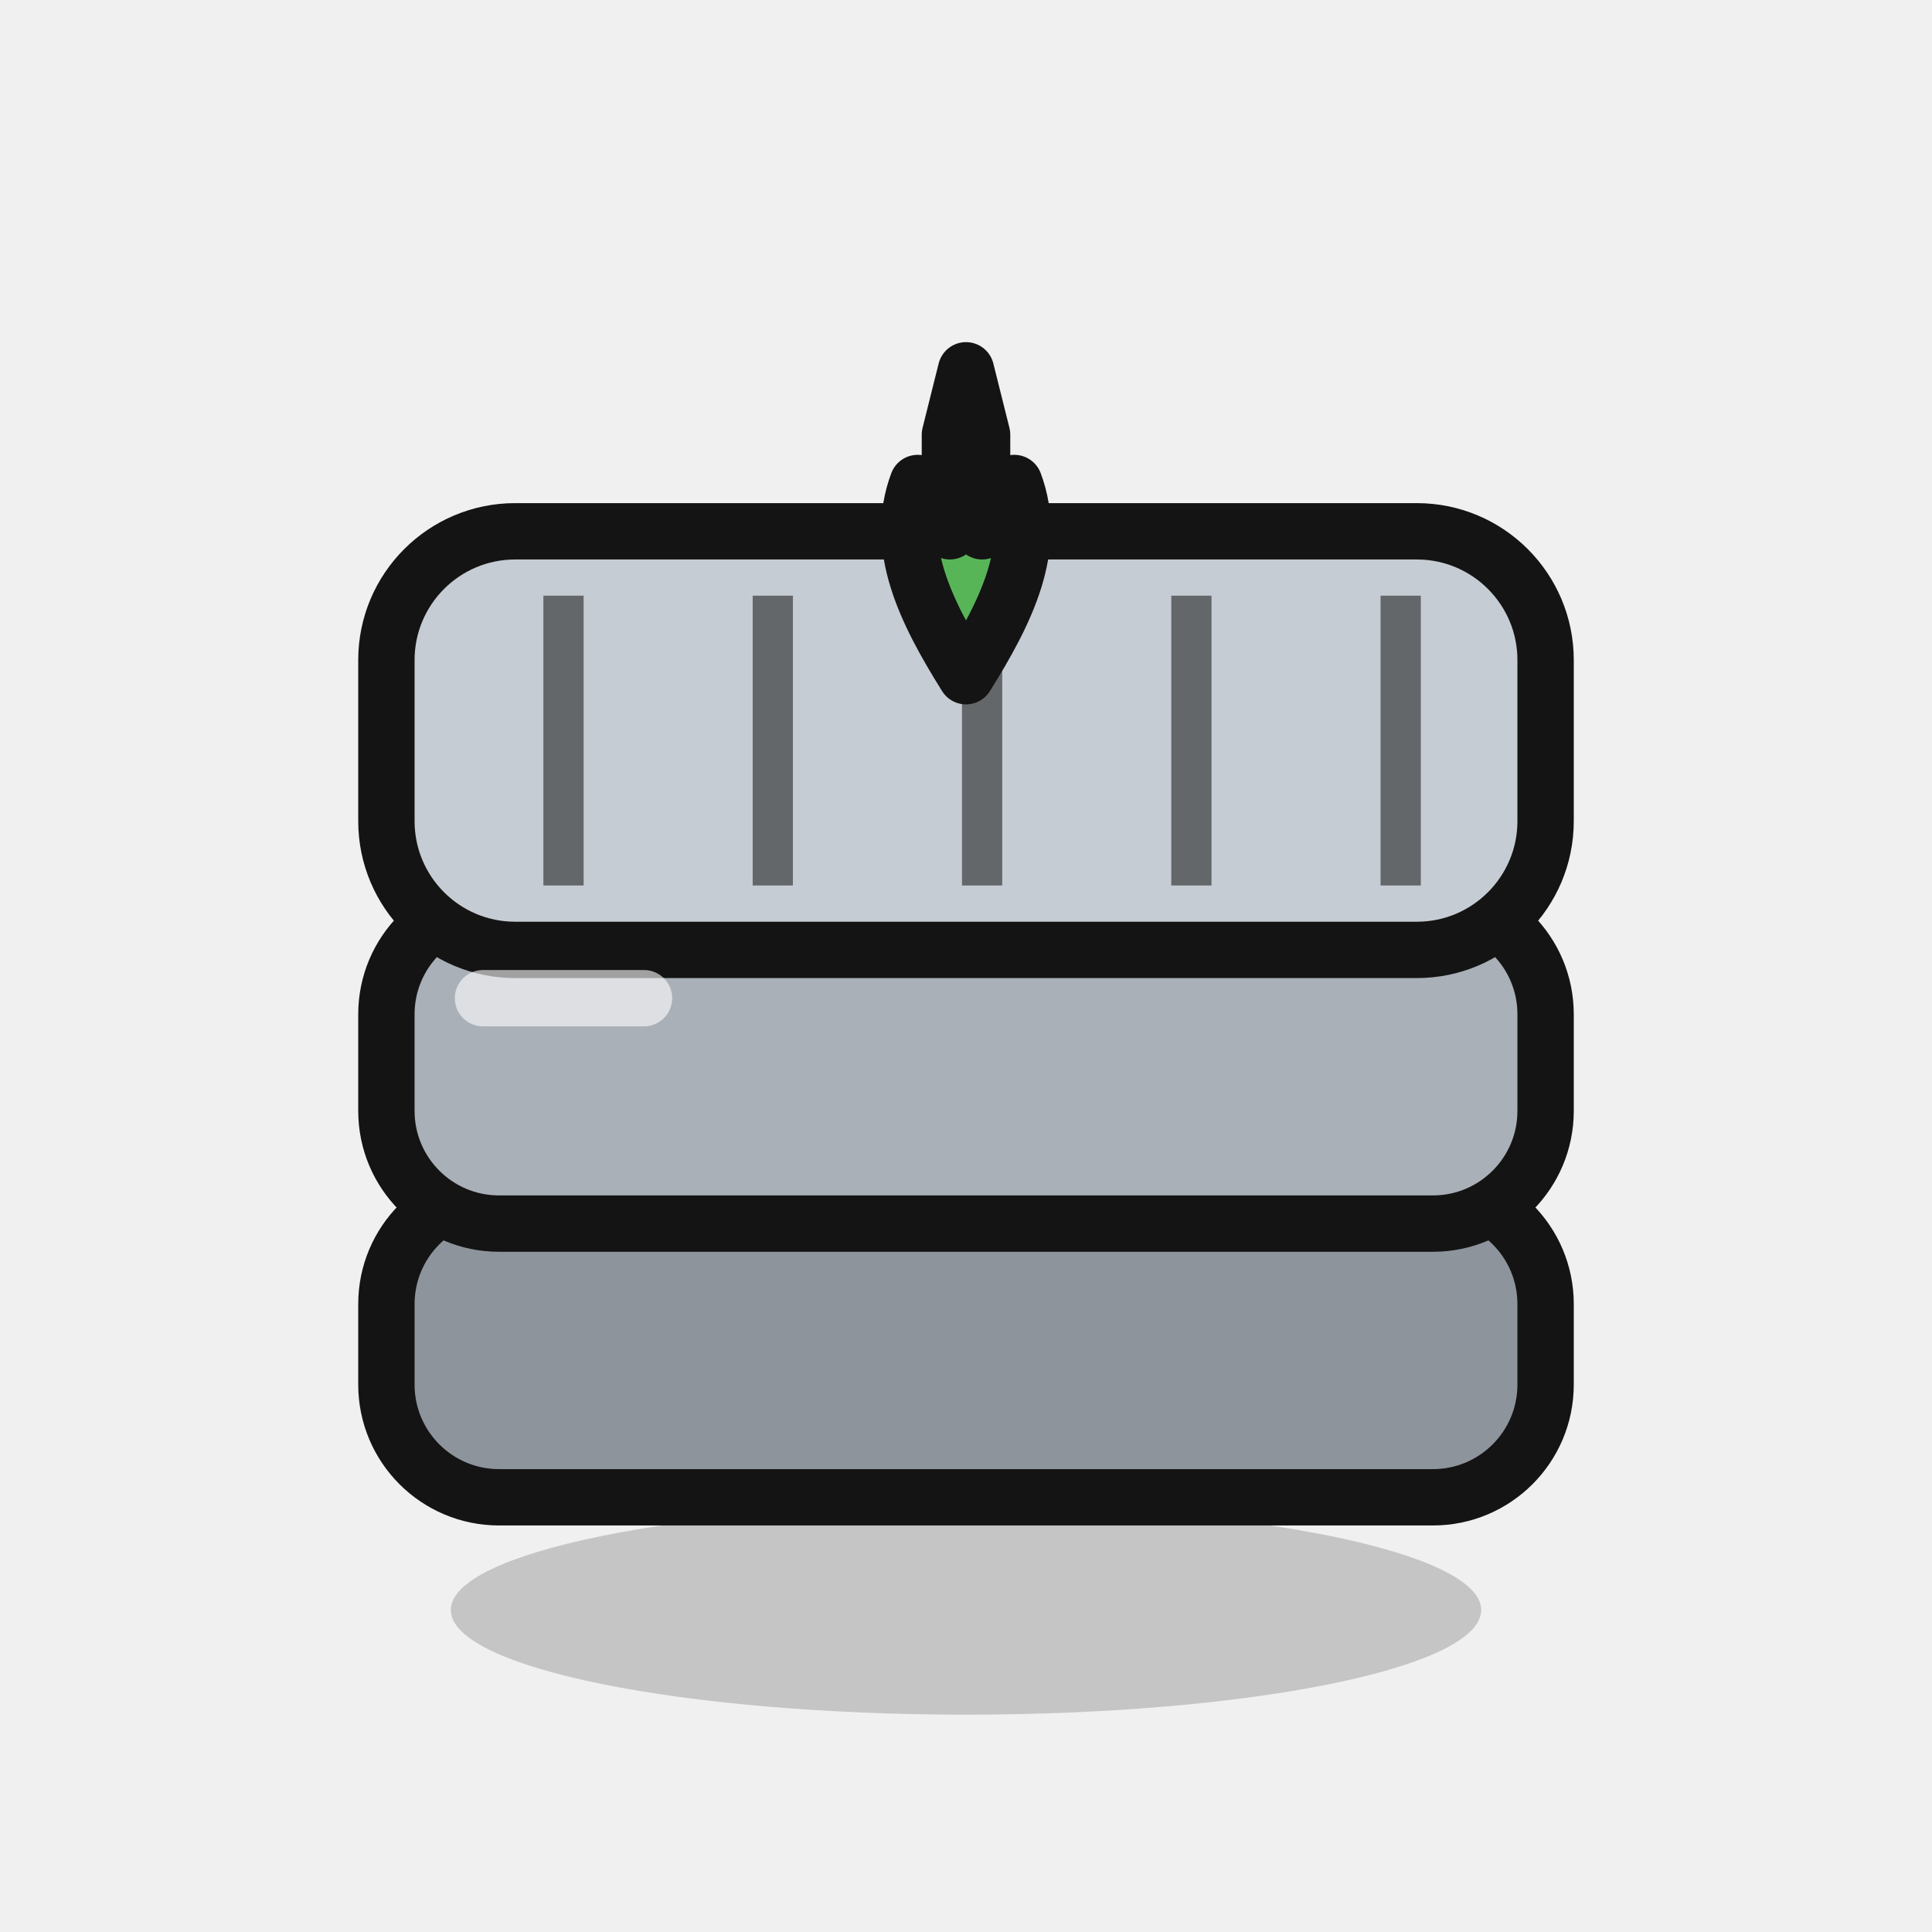
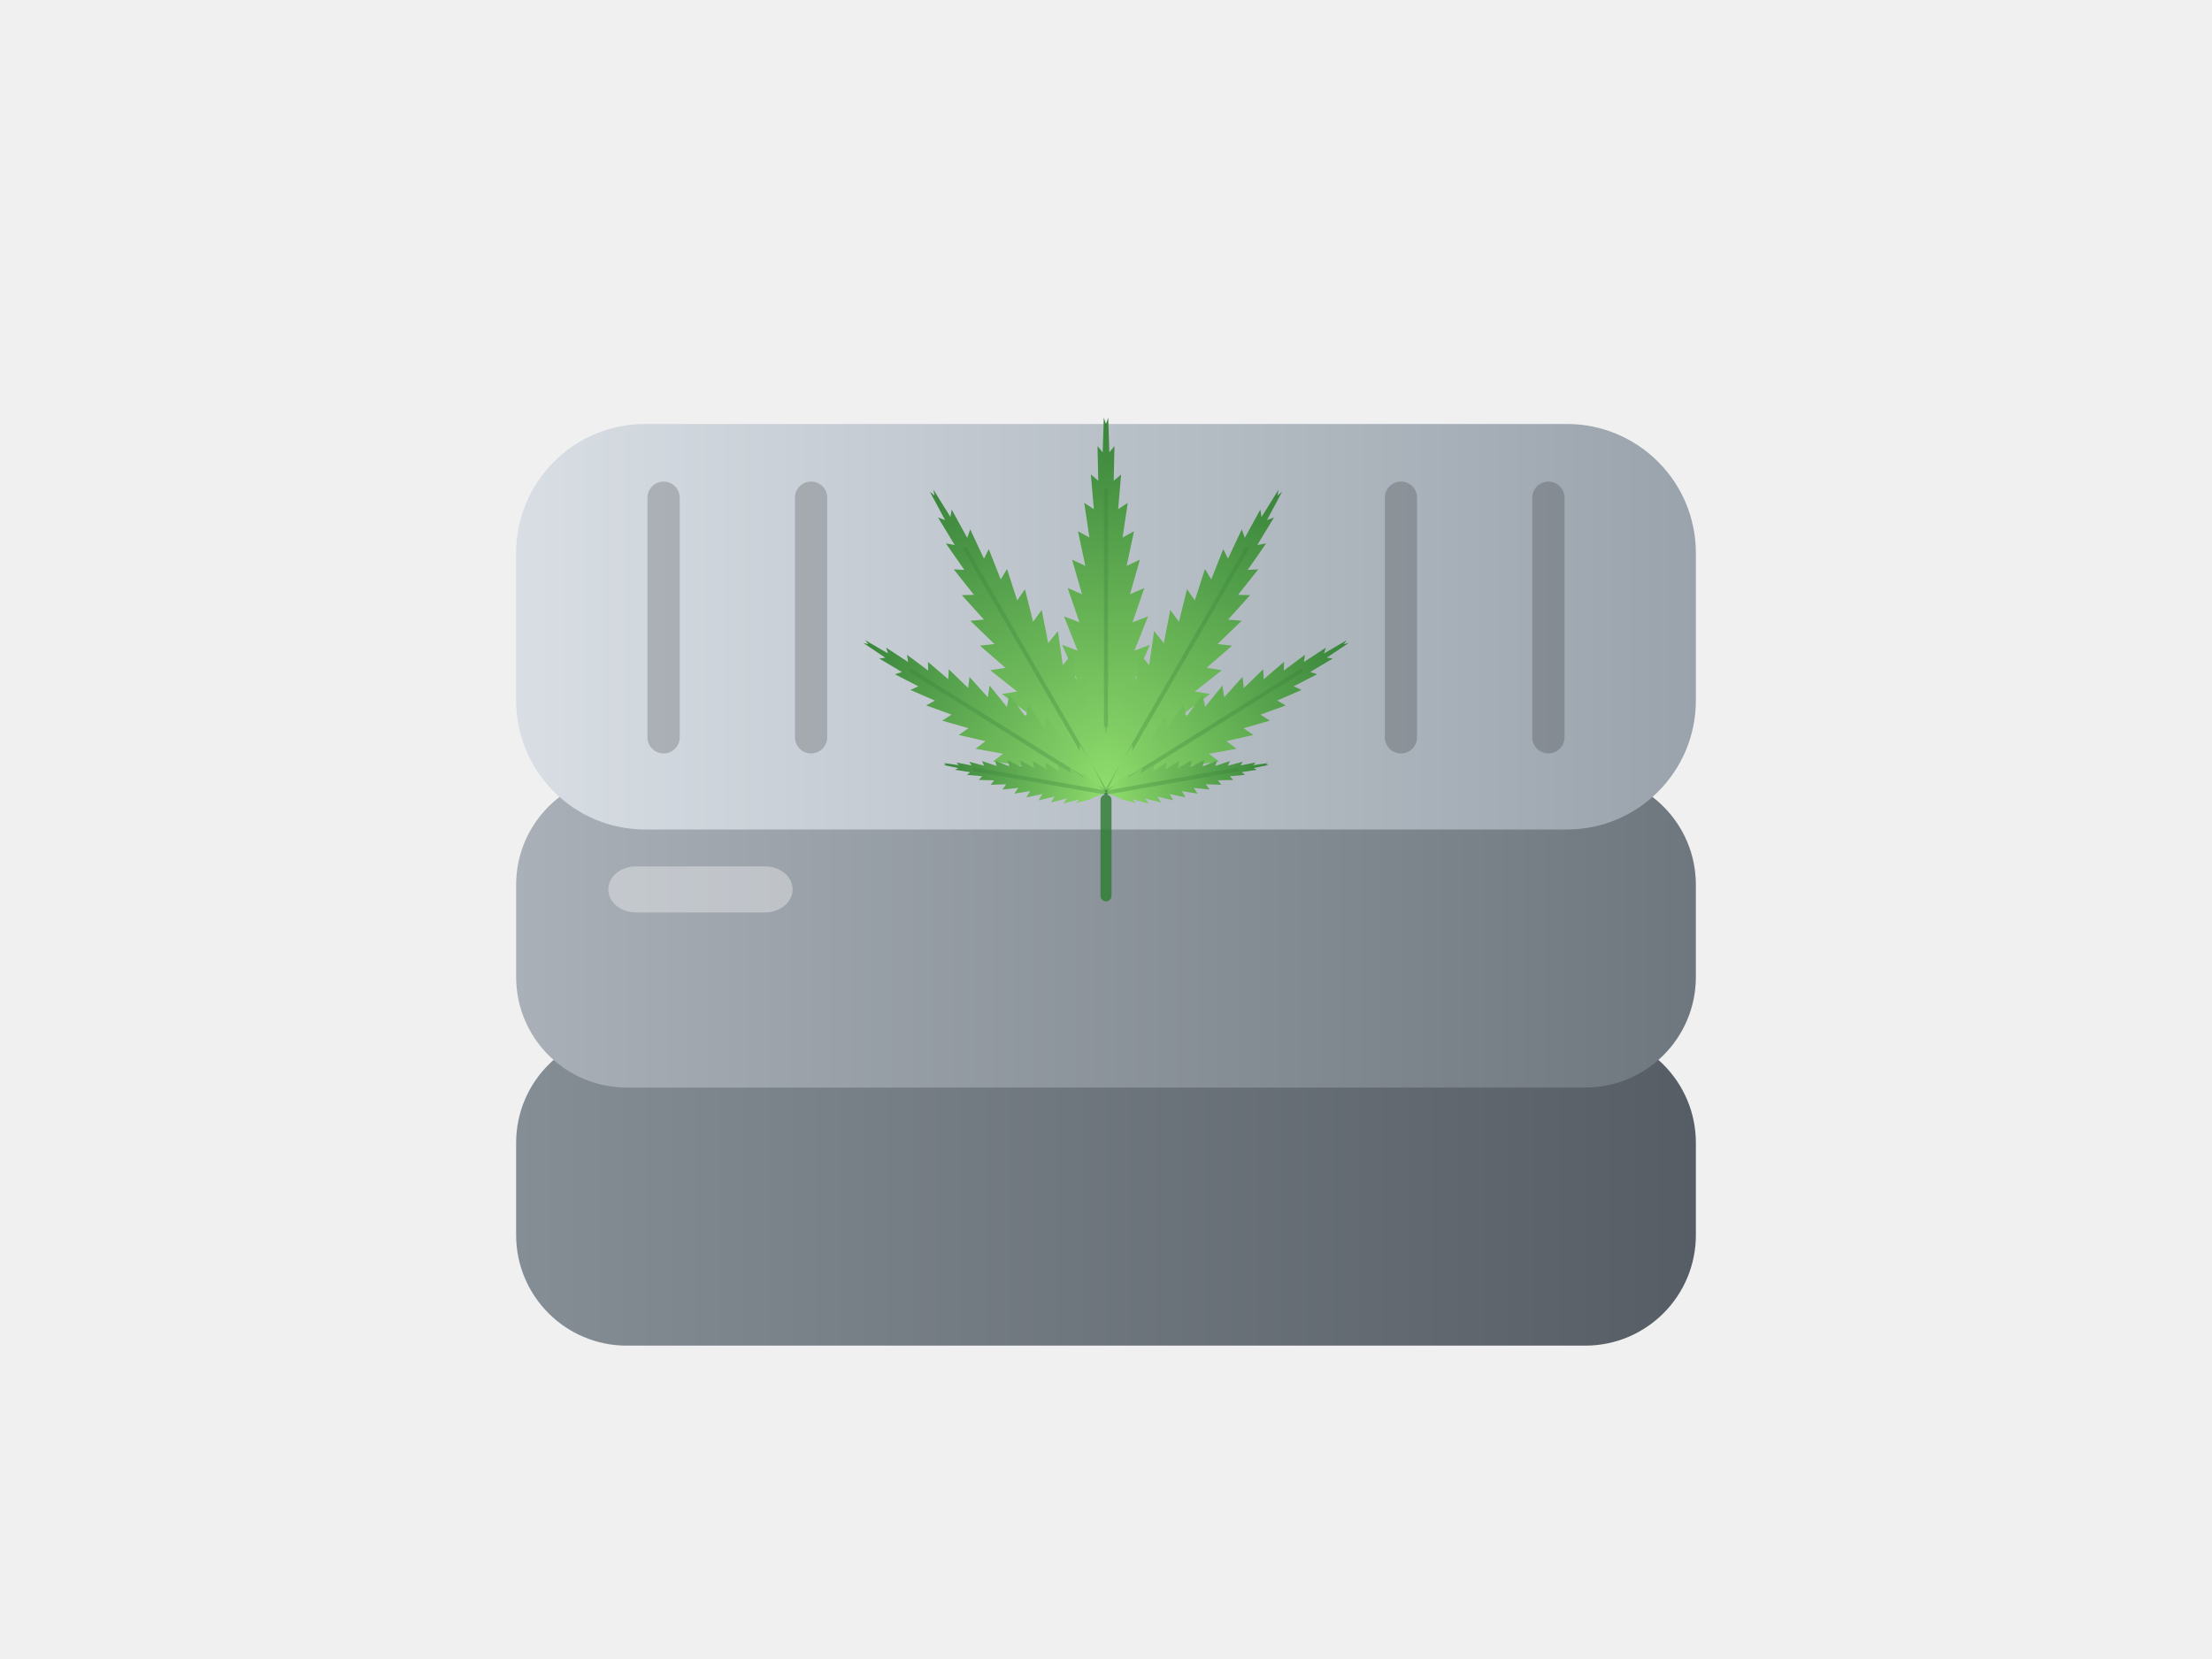
- <svg xmlns="http://www.w3.org/2000/svg" viewBox="0 0 240 240" width="240" height="240" role="img" aria-label="Grinder en aluminium quatre parties">
-   <g stroke="#141414" stroke-width="7" stroke-linejoin="round">
-     <ellipse cx="120" cy="200" rx="64" ry="13" fill="#000" opacity=".18" stroke="none" />
-     <rect x="48" y="148" width="144" height="38" rx="14" fill="#8d949c" />
-     <rect x="48" y="112" width="144" height="40" rx="14" fill="#a9b0b8" />
-     <rect x="48" y="66" width="144" height="52" rx="16" fill="#c6ccd3" />
-     <g stroke-width="5" opacity=".55">
-       <path d="M70,74 v36" />
-       <path d="M96,74 v36" />
-       <path d="M122,74 v36" />
-       <path d="M148,74 v36" />
-       <path d="M174,74 v36" />
+ <svg xmlns="http://www.w3.org/2000/svg" viewBox="0 0 240 180" width="240" height="180" role="img" aria-label="Grinder">
+   <defs>
+     <linearGradient id="grleaf-grad" x1="0" y1="1" x2="0" y2="0">
+       <stop offset="0" stop-color="#8FE06A" />
+       <stop offset="1" stop-color="#2F7D32" />
+     </linearGradient>
+     <linearGradient id="gr-top" x1="0" y1="0" x2="1" y2="0">
+       <stop offset="0" stop-color="#D8DEE4" />
+       <stop offset="1" stop-color="#9AA3AC" />
+     </linearGradient>
+     <linearGradient id="gr-mid" x1="0" y1="0" x2="1" y2="0">
+       <stop offset="0" stop-color="#A9B0B8" />
+       <stop offset="1" stop-color="#6E767E" />
+     </linearGradient>
+     <linearGradient id="gr-bot" x1="0" y1="0" x2="1" y2="0">
+       <stop offset="0" stop-color="#858D95" />
+       <stop offset="1" stop-color="#565D64" />
+     </linearGradient>
+   </defs>
+   <g>
+     <rect x="56" y="112" width="128" height="34" rx="12" fill="url(#gr-bot)" />
+     <rect x="56" y="84" width="128" height="34" rx="12" fill="url(#gr-mid)" />
+     <rect x="56" y="46" width="128" height="44" rx="14" fill="url(#gr-top)" />
+     <g stroke="rgba(0,0,0,.18)" stroke-width="3.5" stroke-linecap="round">
+       <path d="M72,54 v26" />
+       <path d="M88,54 v26" />
+       <path d="M152,54 v26" />
+       <path d="M168,54 v26" />
    </g>
-     <path d="M120,84 c-5,-8 -9,-16 -6,-24 l4,6 l0,-12 l2,-8 l2,8 l0,12 l4,-6 c3,8 -1,16 -6,24 Z" fill="#57b558" />
+     <g transform="translate(120 86) scale(.40)" opacity=".95">
+       <g>
+         <g transform="rotate(0) scale(1)">
+           <path d="M0,2 L0.0,0.0 L-5.8,-9.3 L-5.3,-7.7 L-9.5,-17.0 L-6.9,-15.4 L-11.2,-24.7 L-7.7,-23.1 L-11.9,-32.4 L-7.9,-30.8 L-11.9,-40.1 L-7.7,-38.5 L-11.4,-47.8 L-7.2,-46.2 L-10.4,-55.5 L-6.5,-53.8 L-9.2,-63.2 L-5.6,-61.5 L-7.6,-70.9 L-4.5,-69.2 L-5.9,-78.6 L-3.3,-76.9 L-4.1,-86.3 L-2.1,-84.6 L-2.3,-94.0 L-0.9,-92.3 L-0.6,-101.7 L0.0,-100.0 L0,-106.0 L0.0,-100.0 L0.6,-101.7 L0.9,-92.3 L2.3,-94.0 L2.1,-84.6 L4.1,-86.3 L3.3,-76.9 L5.9,-78.6 L4.5,-69.2 L7.6,-70.9 L5.6,-61.5 L9.2,-63.2 L6.5,-53.8 L10.4,-55.5 L7.2,-46.2 L11.4,-47.8 L7.7,-38.5 L11.9,-40.1 L7.9,-30.8 L11.9,-32.4 L7.7,-23.1 L11.2,-24.7 L6.9,-15.4 L9.5,-17.0 L5.3,-7.7 L5.8,-9.3 L0.0,0.0 Z" fill="url(#grleaf-grad)" />
+           <path d="M0,0 L0,-82" stroke="#2F7D32" stroke-width="1.10" stroke-linecap="round" opacity=".3" fill="none" />
+         </g>
+         <g transform="rotate(30) scale(0.93)">
+           <path d="M0,2 L0.0,0.0 L-5.8,-9.3 L-5.3,-7.7 L-9.5,-17.0 L-6.9,-15.4 L-11.2,-24.7 L-7.7,-23.1 L-11.9,-32.4 L-7.9,-30.8 L-11.9,-40.1 L-7.7,-38.5 L-11.4,-47.8 L-7.2,-46.2 L-10.4,-55.5 L-6.5,-53.8 L-9.2,-63.2 L-5.6,-61.5 L-7.6,-70.9 L-4.5,-69.2 L-5.9,-78.6 L-3.3,-76.9 L-4.1,-86.3 L-2.1,-84.6 L-2.3,-94.0 L-0.9,-92.3 L-0.6,-101.7 L0.0,-100.0 L0,-106.0 L0.0,-100.0 L0.6,-101.7 L0.9,-92.3 L2.3,-94.0 L2.1,-84.6 L4.1,-86.3 L3.3,-76.9 L5.9,-78.6 L4.5,-69.2 L7.6,-70.9 L5.6,-61.5 L9.2,-63.2 L6.5,-53.8 L10.4,-55.5 L7.2,-46.2 L11.4,-47.8 L7.7,-38.5 L11.9,-40.1 L7.9,-30.8 L11.9,-32.4 L7.7,-23.1 L11.2,-24.7 L6.9,-15.4 L9.5,-17.0 L5.3,-7.7 L5.8,-9.3 L0.0,0.0 Z" fill="url(#grleaf-grad)" />
+           <path d="M0,0 L0,-82" stroke="#2F7D32" stroke-width="1.18" stroke-linecap="round" opacity=".3" fill="none" />
+         </g>
+         <g transform="rotate(-30) scale(0.93)">
+           <path d="M0,2 L0.0,0.0 L-5.8,-9.3 L-5.3,-7.7 L-9.5,-17.0 L-6.9,-15.4 L-11.2,-24.7 L-7.7,-23.1 L-11.9,-32.4 L-7.9,-30.8 L-11.9,-40.1 L-7.7,-38.5 L-11.4,-47.8 L-7.2,-46.2 L-10.4,-55.5 L-6.5,-53.8 L-9.2,-63.2 L-5.6,-61.5 L-7.6,-70.9 L-4.5,-69.2 L-5.9,-78.6 L-3.3,-76.9 L-4.1,-86.3 L-2.1,-84.6 L-2.3,-94.0 L-0.9,-92.3 L-0.6,-101.7 L0.0,-100.0 L0,-106.0 L0.0,-100.0 L0.6,-101.7 L0.9,-92.3 L2.3,-94.0 L2.1,-84.6 L4.1,-86.3 L3.3,-76.9 L5.9,-78.6 L4.5,-69.2 L7.6,-70.9 L5.6,-61.5 L9.2,-63.2 L6.5,-53.8 L10.4,-55.5 L7.2,-46.2 L11.4,-47.8 L7.7,-38.5 L11.9,-40.1 L7.9,-30.8 L11.9,-32.4 L7.7,-23.1 L11.2,-24.7 L6.9,-15.4 L9.5,-17.0 L5.3,-7.7 L5.8,-9.3 L0.0,0.0 Z" fill="url(#grleaf-grad)" />
+           <path d="M0,0 L0,-82" stroke="#2F7D32" stroke-width="1.18" stroke-linecap="round" opacity=".3" fill="none" />
+         </g>
+         <g transform="rotate(58) scale(0.76)">
+           <path d="M0,2 L0.0,0.0 L-5.8,-9.3 L-5.3,-7.7 L-9.5,-17.0 L-6.9,-15.4 L-11.2,-24.7 L-7.7,-23.1 L-11.9,-32.4 L-7.9,-30.8 L-11.9,-40.1 L-7.7,-38.5 L-11.4,-47.8 L-7.2,-46.2 L-10.4,-55.5 L-6.5,-53.8 L-9.2,-63.2 L-5.6,-61.5 L-7.6,-70.9 L-4.5,-69.2 L-5.9,-78.6 L-3.3,-76.9 L-4.1,-86.3 L-2.1,-84.6 L-2.3,-94.0 L-0.9,-92.3 L-0.6,-101.7 L0.0,-100.0 L0,-106.0 L0.0,-100.0 L0.6,-101.7 L0.9,-92.3 L2.3,-94.0 L2.1,-84.6 L4.1,-86.3 L3.3,-76.9 L5.9,-78.6 L4.5,-69.2 L7.6,-70.9 L5.6,-61.5 L9.2,-63.2 L6.5,-53.8 L10.4,-55.5 L7.2,-46.2 L11.4,-47.8 L7.7,-38.5 L11.9,-40.1 L7.9,-30.8 L11.9,-32.4 L7.7,-23.1 L11.2,-24.7 L6.9,-15.4 L9.5,-17.0 L5.3,-7.7 L5.8,-9.3 L0.0,0.0 Z" fill="url(#grleaf-grad)" />
+           <path d="M0,0 L0,-82" stroke="#2F7D32" stroke-width="1.45" stroke-linecap="round" opacity=".3" fill="none" />
+         </g>
+         <g transform="rotate(-58) scale(0.76)">
+           <path d="M0,2 L0.0,0.0 L-5.8,-9.3 L-5.3,-7.7 L-9.5,-17.0 L-6.9,-15.4 L-11.2,-24.7 L-7.7,-23.1 L-11.9,-32.4 L-7.9,-30.8 L-11.9,-40.1 L-7.7,-38.5 L-11.4,-47.8 L-7.2,-46.2 L-10.4,-55.5 L-6.5,-53.8 L-9.2,-63.2 L-5.6,-61.5 L-7.6,-70.9 L-4.5,-69.2 L-5.9,-78.6 L-3.3,-76.9 L-4.1,-86.3 L-2.1,-84.6 L-2.3,-94.0 L-0.9,-92.3 L-0.6,-101.7 L0.0,-100.0 L0,-106.0 L0.0,-100.0 L0.6,-101.7 L0.9,-92.3 L2.3,-94.0 L2.1,-84.6 L4.1,-86.3 L3.3,-76.9 L5.9,-78.6 L4.5,-69.2 L7.6,-70.9 L5.6,-61.5 L9.2,-63.2 L6.5,-53.8 L10.4,-55.5 L7.2,-46.2 L11.4,-47.8 L7.7,-38.5 L11.9,-40.1 L7.9,-30.8 L11.9,-32.4 L7.7,-23.1 L11.2,-24.7 L6.9,-15.4 L9.5,-17.0 L5.3,-7.7 L5.8,-9.3 L0.0,0.0 Z" fill="url(#grleaf-grad)" />
+           <path d="M0,0 L0,-82" stroke="#2F7D32" stroke-width="1.45" stroke-linecap="round" opacity=".3" fill="none" />
+         </g>
+         <g transform="rotate(80) scale(0.44)">
+           <path d="M0,2 L0.0,0.0 L-5.8,-9.3 L-5.3,-7.7 L-9.5,-17.0 L-6.9,-15.4 L-11.2,-24.7 L-7.7,-23.1 L-11.9,-32.4 L-7.9,-30.8 L-11.9,-40.1 L-7.7,-38.5 L-11.4,-47.8 L-7.2,-46.2 L-10.4,-55.5 L-6.5,-53.8 L-9.2,-63.2 L-5.6,-61.5 L-7.6,-70.9 L-4.5,-69.2 L-5.9,-78.6 L-3.3,-76.9 L-4.1,-86.3 L-2.1,-84.6 L-2.3,-94.0 L-0.9,-92.3 L-0.6,-101.7 L0.0,-100.0 L0,-106.0 L0.0,-100.0 L0.6,-101.7 L0.9,-92.3 L2.3,-94.0 L2.1,-84.6 L4.1,-86.3 L3.3,-76.9 L5.9,-78.6 L4.5,-69.2 L7.6,-70.9 L5.6,-61.5 L9.2,-63.2 L6.5,-53.8 L10.4,-55.5 L7.2,-46.2 L11.4,-47.8 L7.7,-38.5 L11.9,-40.1 L7.9,-30.8 L11.9,-32.4 L7.7,-23.1 L11.2,-24.7 L6.9,-15.4 L9.5,-17.0 L5.3,-7.7 L5.8,-9.3 L0.0,0.0 Z" fill="url(#grleaf-grad)" />
+           <path d="M0,0 L0,-82" stroke="#2F7D32" stroke-width="2.50" stroke-linecap="round" opacity=".3" fill="none" />
+         </g>
+         <g transform="rotate(-80) scale(0.44)">
+           <path d="M0,2 L0.0,0.0 L-5.8,-9.3 L-5.3,-7.7 L-9.5,-17.0 L-6.9,-15.4 L-11.2,-24.7 L-7.7,-23.1 L-11.9,-32.4 L-7.9,-30.8 L-11.9,-40.1 L-7.7,-38.5 L-11.4,-47.8 L-7.2,-46.2 L-10.4,-55.5 L-6.5,-53.8 L-9.2,-63.2 L-5.6,-61.5 L-7.6,-70.9 L-4.5,-69.2 L-5.9,-78.6 L-3.3,-76.9 L-4.1,-86.3 L-2.1,-84.6 L-2.3,-94.0 L-0.9,-92.3 L-0.6,-101.7 L0.0,-100.0 L0,-106.0 L0.0,-100.0 L0.6,-101.7 L0.9,-92.3 L2.3,-94.0 L2.1,-84.6 L4.1,-86.3 L3.3,-76.9 L5.9,-78.6 L4.5,-69.2 L7.6,-70.9 L5.6,-61.5 L9.2,-63.2 L6.5,-53.8 L10.4,-55.5 L7.2,-46.2 L11.4,-47.8 L7.7,-38.5 L11.9,-40.1 L7.9,-30.8 L11.9,-32.4 L7.7,-23.1 L11.2,-24.7 L6.9,-15.4 L9.5,-17.0 L5.3,-7.7 L5.8,-9.3 L0.0,0.0 Z" fill="url(#grleaf-grad)" />
+           <path d="M0,0 L0,-82" stroke="#2F7D32" stroke-width="2.50" stroke-linecap="round" opacity=".3" fill="none" />
+         </g>
+         <path d="M0,2 L0,28" stroke="#2F7D32" stroke-width="3" stroke-linecap="round" opacity=".85" />
+       </g>
+     </g>
+     <rect x="66" y="94" width="20" height="5" rx="3" fill="#fff" opacity=".35" />
  </g>
-   <path d="M60,124 h20" stroke="#fff" stroke-width="7" stroke-linecap="round" opacity=".6" />
</svg>
